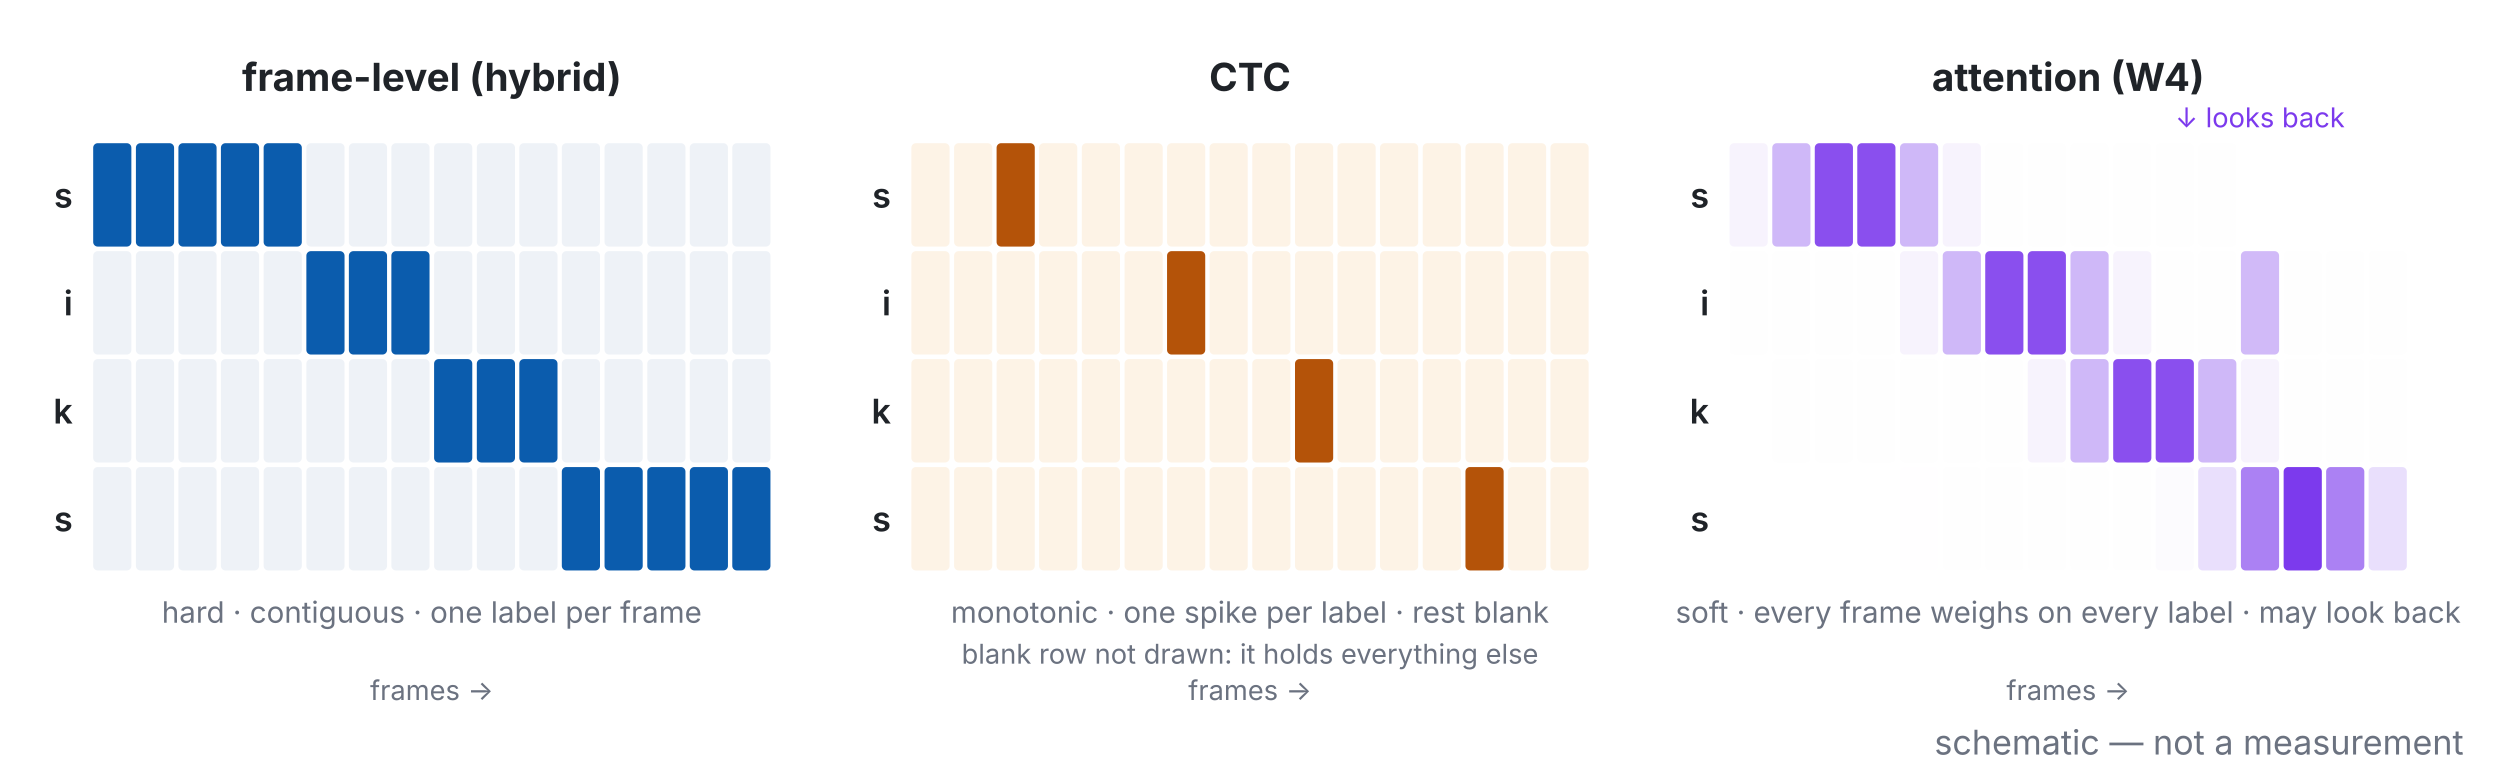
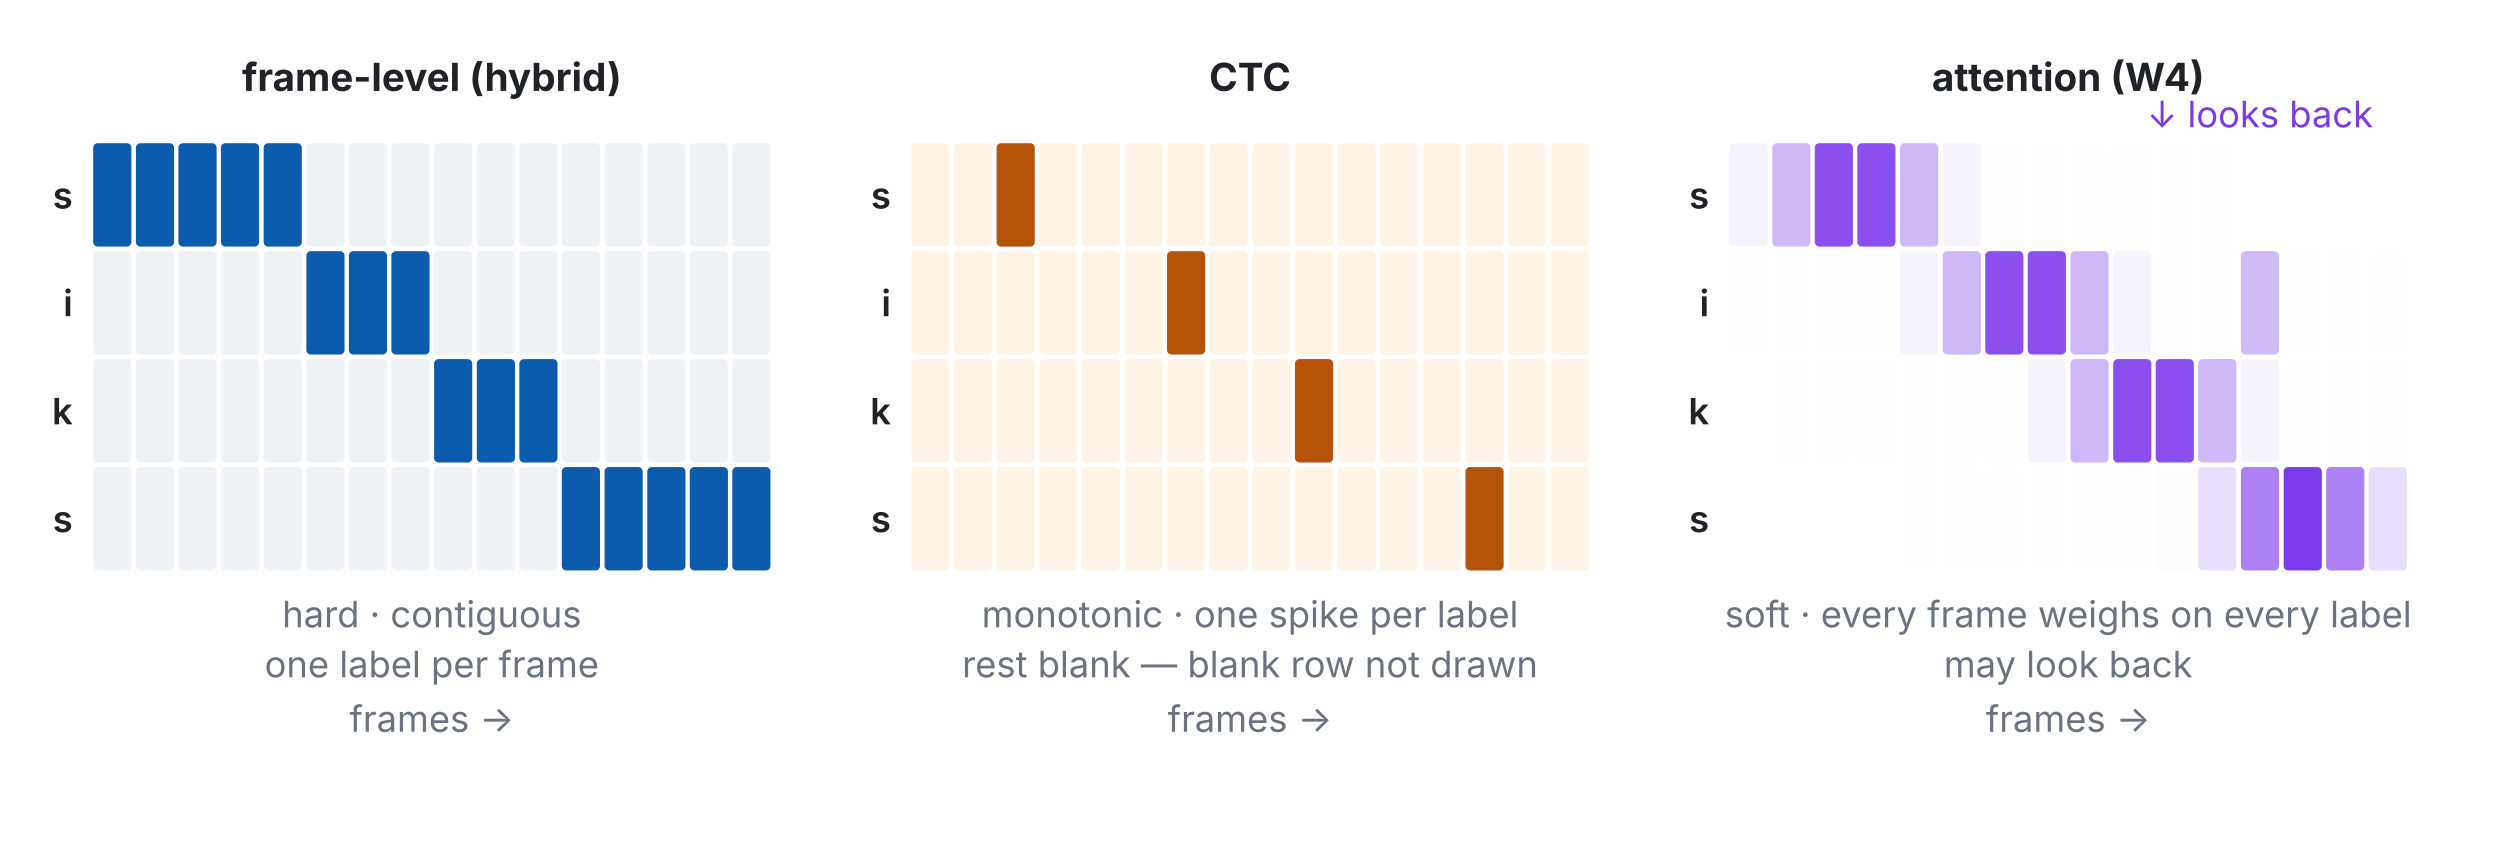
- <svg xmlns="http://www.w3.org/2000/svg" viewBox="0 0 1100 340" width="100%" role="img" font-family="system-ui,-apple-system,Segoe UI,sans-serif">
-   <text x="1084.0" y="332.0" font-size="15" font-weight="400" fill="#6b7280" text-anchor="end" dominant-baseline="auto">schematic — not a measurement</text>
+ <svg xmlns="http://www.w3.org/2000/svg" viewBox="0 0 1100 380" width="100%" role="img" font-family="system-ui,-apple-system,Segoe UI,sans-serif">
  <g class="fragment" data-fragment-index="0">
    <text x="190.0" y="40.0" font-size="17" font-weight="700" fill="#1f2328" text-anchor="middle" dominant-baseline="auto">frame-level (hybrid)</text>
-     <text x="190.0" y="274.0" font-size="13" font-weight="400" fill="#6b7280" text-anchor="middle" dominant-baseline="auto">hard · contiguous · one label per frame</text>
-     <text x="32.0" y="85.8" font-size="15" font-weight="600" fill="#1f2328" text-anchor="end" dominant-baseline="middle">s</text>
-     <text x="32.0" y="133.2" font-size="15" font-weight="600" fill="#1f2328" text-anchor="end" dominant-baseline="middle">i</text>
-     <text x="32.0" y="180.8" font-size="15" font-weight="600" fill="#1f2328" text-anchor="end" dominant-baseline="middle">k</text>
-     <text x="32.0" y="228.2" font-size="15" font-weight="600" fill="#1f2328" text-anchor="end" dominant-baseline="middle">s</text>
+     <text x="190.0" y="276.0" font-size="16" font-weight="400" fill="#6b7280" text-anchor="middle" dominant-baseline="auto">hard · contiguous</text>
+     <text x="190.0" y="298.0" font-size="16" font-weight="400" fill="#6b7280" text-anchor="middle" dominant-baseline="auto">one label per frame</text>
+     <text x="32.0" y="85.8" font-size="16" font-weight="600" fill="#1f2328" text-anchor="end" dominant-baseline="middle">s</text>
+     <text x="32.0" y="133.2" font-size="16" font-weight="600" fill="#1f2328" text-anchor="end" dominant-baseline="middle">i</text>
+     <text x="32.0" y="180.8" font-size="16" font-weight="600" fill="#1f2328" text-anchor="end" dominant-baseline="middle">k</text>
+     <text x="32.0" y="228.2" font-size="16" font-weight="600" fill="#1f2328" text-anchor="end" dominant-baseline="middle">s</text>
    <rect x="41.0" y="63.0" width="16.8" height="45.5" rx="2" fill="#0b5cad" stroke="none" stroke-width="0" />
    <rect x="59.8" y="63.0" width="16.8" height="45.5" rx="2" fill="#0b5cad" stroke="none" stroke-width="0" />
    <rect x="78.5" y="63.0" width="16.8" height="45.5" rx="2" fill="#0b5cad" stroke="none" stroke-width="0" />
    <rect x="97.2" y="63.0" width="16.8" height="45.5" rx="2" fill="#0b5cad" stroke="none" stroke-width="0" />
    <rect x="116.0" y="63.0" width="16.8" height="45.5" rx="2" fill="#0b5cad" stroke="none" stroke-width="0" />
    <rect x="134.8" y="63.0" width="16.8" height="45.5" rx="2" fill="#eef2f7" stroke="none" stroke-width="0" />
    <rect x="153.5" y="63.0" width="16.8" height="45.5" rx="2" fill="#eef2f7" stroke="none" stroke-width="0" />
    <rect x="172.2" y="63.0" width="16.8" height="45.5" rx="2" fill="#eef2f7" stroke="none" stroke-width="0" />
    <rect x="191.0" y="63.0" width="16.8" height="45.5" rx="2" fill="#eef2f7" stroke="none" stroke-width="0" />
    <rect x="209.8" y="63.0" width="16.8" height="45.5" rx="2" fill="#eef2f7" stroke="none" stroke-width="0" />
    <rect x="228.5" y="63.0" width="16.8" height="45.5" rx="2" fill="#eef2f7" stroke="none" stroke-width="0" />
    <rect x="247.2" y="63.0" width="16.8" height="45.5" rx="2" fill="#eef2f7" stroke="none" stroke-width="0" />
    <rect x="266.0" y="63.0" width="16.8" height="45.5" rx="2" fill="#eef2f7" stroke="none" stroke-width="0" />
    <rect x="284.8" y="63.0" width="16.8" height="45.5" rx="2" fill="#eef2f7" stroke="none" stroke-width="0" />
    <rect x="303.5" y="63.0" width="16.8" height="45.5" rx="2" fill="#eef2f7" stroke="none" stroke-width="0" />
    <rect x="322.2" y="63.0" width="16.8" height="45.5" rx="2" fill="#eef2f7" stroke="none" stroke-width="0" />
    <rect x="41.0" y="110.5" width="16.8" height="45.5" rx="2" fill="#eef2f7" stroke="none" stroke-width="0" />
    <rect x="59.8" y="110.5" width="16.8" height="45.5" rx="2" fill="#eef2f7" stroke="none" stroke-width="0" />
    <rect x="78.5" y="110.5" width="16.8" height="45.5" rx="2" fill="#eef2f7" stroke="none" stroke-width="0" />
    <rect x="97.2" y="110.5" width="16.8" height="45.5" rx="2" fill="#eef2f7" stroke="none" stroke-width="0" />
    <rect x="116.0" y="110.5" width="16.8" height="45.5" rx="2" fill="#eef2f7" stroke="none" stroke-width="0" />
    <rect x="134.8" y="110.5" width="16.8" height="45.5" rx="2" fill="#0b5cad" stroke="none" stroke-width="0" />
    <rect x="153.5" y="110.5" width="16.8" height="45.5" rx="2" fill="#0b5cad" stroke="none" stroke-width="0" />
    <rect x="172.2" y="110.5" width="16.8" height="45.5" rx="2" fill="#0b5cad" stroke="none" stroke-width="0" />
    <rect x="191.0" y="110.5" width="16.8" height="45.5" rx="2" fill="#eef2f7" stroke="none" stroke-width="0" />
    <rect x="209.8" y="110.5" width="16.8" height="45.5" rx="2" fill="#eef2f7" stroke="none" stroke-width="0" />
    <rect x="228.5" y="110.5" width="16.8" height="45.5" rx="2" fill="#eef2f7" stroke="none" stroke-width="0" />
    <rect x="247.2" y="110.5" width="16.8" height="45.5" rx="2" fill="#eef2f7" stroke="none" stroke-width="0" />
    <rect x="266.0" y="110.5" width="16.8" height="45.5" rx="2" fill="#eef2f7" stroke="none" stroke-width="0" />
    <rect x="284.8" y="110.5" width="16.8" height="45.5" rx="2" fill="#eef2f7" stroke="none" stroke-width="0" />
    <rect x="303.5" y="110.5" width="16.8" height="45.5" rx="2" fill="#eef2f7" stroke="none" stroke-width="0" />
    <rect x="322.2" y="110.5" width="16.8" height="45.5" rx="2" fill="#eef2f7" stroke="none" stroke-width="0" />
    <rect x="41.0" y="158.0" width="16.8" height="45.5" rx="2" fill="#eef2f7" stroke="none" stroke-width="0" />
    <rect x="59.8" y="158.0" width="16.8" height="45.5" rx="2" fill="#eef2f7" stroke="none" stroke-width="0" />
    <rect x="78.5" y="158.0" width="16.8" height="45.5" rx="2" fill="#eef2f7" stroke="none" stroke-width="0" />
    <rect x="97.2" y="158.0" width="16.8" height="45.5" rx="2" fill="#eef2f7" stroke="none" stroke-width="0" />
    <rect x="116.0" y="158.0" width="16.8" height="45.5" rx="2" fill="#eef2f7" stroke="none" stroke-width="0" />
    <rect x="134.8" y="158.0" width="16.8" height="45.5" rx="2" fill="#eef2f7" stroke="none" stroke-width="0" />
    <rect x="153.5" y="158.0" width="16.8" height="45.5" rx="2" fill="#eef2f7" stroke="none" stroke-width="0" />
    <rect x="172.2" y="158.0" width="16.8" height="45.5" rx="2" fill="#eef2f7" stroke="none" stroke-width="0" />
    <rect x="191.0" y="158.0" width="16.8" height="45.5" rx="2" fill="#0b5cad" stroke="none" stroke-width="0" />
    <rect x="209.8" y="158.0" width="16.8" height="45.5" rx="2" fill="#0b5cad" stroke="none" stroke-width="0" />
    <rect x="228.5" y="158.0" width="16.8" height="45.5" rx="2" fill="#0b5cad" stroke="none" stroke-width="0" />
    <rect x="247.2" y="158.0" width="16.8" height="45.5" rx="2" fill="#eef2f7" stroke="none" stroke-width="0" />
    <rect x="266.0" y="158.0" width="16.8" height="45.5" rx="2" fill="#eef2f7" stroke="none" stroke-width="0" />
    <rect x="284.8" y="158.0" width="16.8" height="45.5" rx="2" fill="#eef2f7" stroke="none" stroke-width="0" />
    <rect x="303.5" y="158.0" width="16.8" height="45.5" rx="2" fill="#eef2f7" stroke="none" stroke-width="0" />
    <rect x="322.2" y="158.0" width="16.8" height="45.5" rx="2" fill="#eef2f7" stroke="none" stroke-width="0" />
    <rect x="41.0" y="205.5" width="16.8" height="45.5" rx="2" fill="#eef2f7" stroke="none" stroke-width="0" />
    <rect x="59.8" y="205.5" width="16.8" height="45.5" rx="2" fill="#eef2f7" stroke="none" stroke-width="0" />
    <rect x="78.5" y="205.5" width="16.8" height="45.5" rx="2" fill="#eef2f7" stroke="none" stroke-width="0" />
    <rect x="97.2" y="205.5" width="16.8" height="45.5" rx="2" fill="#eef2f7" stroke="none" stroke-width="0" />
    <rect x="116.0" y="205.5" width="16.8" height="45.5" rx="2" fill="#eef2f7" stroke="none" stroke-width="0" />
    <rect x="134.8" y="205.5" width="16.8" height="45.5" rx="2" fill="#eef2f7" stroke="none" stroke-width="0" />
    <rect x="153.5" y="205.5" width="16.8" height="45.5" rx="2" fill="#eef2f7" stroke="none" stroke-width="0" />
    <rect x="172.2" y="205.5" width="16.8" height="45.5" rx="2" fill="#eef2f7" stroke="none" stroke-width="0" />
    <rect x="191.0" y="205.5" width="16.8" height="45.5" rx="2" fill="#eef2f7" stroke="none" stroke-width="0" />
    <rect x="209.8" y="205.5" width="16.8" height="45.5" rx="2" fill="#eef2f7" stroke="none" stroke-width="0" />
    <rect x="228.5" y="205.5" width="16.8" height="45.5" rx="2" fill="#eef2f7" stroke="none" stroke-width="0" />
    <rect x="247.2" y="205.5" width="16.8" height="45.5" rx="2" fill="#0b5cad" stroke="none" stroke-width="0" />
    <rect x="266.0" y="205.5" width="16.8" height="45.5" rx="2" fill="#0b5cad" stroke="none" stroke-width="0" />
    <rect x="284.8" y="205.5" width="16.8" height="45.5" rx="2" fill="#0b5cad" stroke="none" stroke-width="0" />
    <rect x="303.5" y="205.5" width="16.8" height="45.5" rx="2" fill="#0b5cad" stroke="none" stroke-width="0" />
    <rect x="322.2" y="205.5" width="16.8" height="45.5" rx="2" fill="#0b5cad" stroke="none" stroke-width="0" />
-     <text x="190.0" y="308.0" font-size="12" font-weight="400" fill="#6b7280" text-anchor="middle" dominant-baseline="auto">frames →</text>
+     <text x="190.0" y="322.0" font-size="16" font-weight="400" fill="#6b7280" text-anchor="middle" dominant-baseline="auto">frames →</text>
  </g>
  <g class="fragment" data-fragment-index="1">
    <text x="550.0" y="40.0" font-size="17" font-weight="700" fill="#1f2328" text-anchor="middle" dominant-baseline="auto">CTC</text>
-     <text x="550.0" y="274.0" font-size="13" font-weight="400" fill="#6b7280" text-anchor="middle" dominant-baseline="auto">monotonic · one spike per label · rest blank</text>
-     <text x="392.0" y="85.8" font-size="15" font-weight="600" fill="#1f2328" text-anchor="end" dominant-baseline="middle">s</text>
-     <text x="392.0" y="133.2" font-size="15" font-weight="600" fill="#1f2328" text-anchor="end" dominant-baseline="middle">i</text>
-     <text x="392.0" y="180.8" font-size="15" font-weight="600" fill="#1f2328" text-anchor="end" dominant-baseline="middle">k</text>
-     <text x="392.0" y="228.2" font-size="15" font-weight="600" fill="#1f2328" text-anchor="end" dominant-baseline="middle">s</text>
+     <text x="550.0" y="276.0" font-size="16" font-weight="400" fill="#6b7280" text-anchor="middle" dominant-baseline="auto">monotonic · one spike per label</text>
+     <text x="550.0" y="298.0" font-size="16" font-weight="400" fill="#6b7280" text-anchor="middle" dominant-baseline="auto">rest blank — blank row not drawn</text>
+     <text x="392.0" y="85.8" font-size="16" font-weight="600" fill="#1f2328" text-anchor="end" dominant-baseline="middle">s</text>
+     <text x="392.0" y="133.2" font-size="16" font-weight="600" fill="#1f2328" text-anchor="end" dominant-baseline="middle">i</text>
+     <text x="392.0" y="180.8" font-size="16" font-weight="600" fill="#1f2328" text-anchor="end" dominant-baseline="middle">k</text>
+     <text x="392.0" y="228.2" font-size="16" font-weight="600" fill="#1f2328" text-anchor="end" dominant-baseline="middle">s</text>
    <rect x="401.0" y="63.0" width="16.8" height="45.5" rx="2" fill="#fdf3e6" stroke="none" stroke-width="0" />
    <rect x="419.8" y="63.0" width="16.8" height="45.5" rx="2" fill="#fdf3e6" stroke="none" stroke-width="0" />
    <rect x="438.5" y="63.0" width="16.8" height="45.5" rx="2" fill="#b45309" stroke="none" stroke-width="0" />
    <rect x="457.2" y="63.0" width="16.8" height="45.5" rx="2" fill="#fdf3e6" stroke="none" stroke-width="0" />
    <rect x="476.0" y="63.0" width="16.8" height="45.5" rx="2" fill="#fdf3e6" stroke="none" stroke-width="0" />
    <rect x="494.8" y="63.0" width="16.8" height="45.5" rx="2" fill="#fdf3e6" stroke="none" stroke-width="0" />
    <rect x="513.5" y="63.0" width="16.8" height="45.5" rx="2" fill="#fdf3e6" stroke="none" stroke-width="0" />
    <rect x="532.2" y="63.0" width="16.8" height="45.5" rx="2" fill="#fdf3e6" stroke="none" stroke-width="0" />
    <rect x="551.0" y="63.0" width="16.8" height="45.5" rx="2" fill="#fdf3e6" stroke="none" stroke-width="0" />
    <rect x="569.8" y="63.0" width="16.8" height="45.5" rx="2" fill="#fdf3e6" stroke="none" stroke-width="0" />
    <rect x="588.5" y="63.0" width="16.8" height="45.5" rx="2" fill="#fdf3e6" stroke="none" stroke-width="0" />
    <rect x="607.2" y="63.0" width="16.8" height="45.5" rx="2" fill="#fdf3e6" stroke="none" stroke-width="0" />
    <rect x="626.0" y="63.0" width="16.8" height="45.5" rx="2" fill="#fdf3e6" stroke="none" stroke-width="0" />
    <rect x="644.8" y="63.0" width="16.8" height="45.5" rx="2" fill="#fdf3e6" stroke="none" stroke-width="0" />
    <rect x="663.5" y="63.0" width="16.8" height="45.5" rx="2" fill="#fdf3e6" stroke="none" stroke-width="0" />
    <rect x="682.2" y="63.0" width="16.8" height="45.5" rx="2" fill="#fdf3e6" stroke="none" stroke-width="0" />
    <rect x="401.0" y="110.5" width="16.8" height="45.5" rx="2" fill="#fdf3e6" stroke="none" stroke-width="0" />
    <rect x="419.8" y="110.5" width="16.8" height="45.5" rx="2" fill="#fdf3e6" stroke="none" stroke-width="0" />
    <rect x="438.5" y="110.5" width="16.8" height="45.5" rx="2" fill="#fdf3e6" stroke="none" stroke-width="0" />
    <rect x="457.2" y="110.5" width="16.8" height="45.5" rx="2" fill="#fdf3e6" stroke="none" stroke-width="0" />
    <rect x="476.0" y="110.5" width="16.8" height="45.5" rx="2" fill="#fdf3e6" stroke="none" stroke-width="0" />
    <rect x="494.8" y="110.5" width="16.8" height="45.5" rx="2" fill="#fdf3e6" stroke="none" stroke-width="0" />
    <rect x="513.5" y="110.5" width="16.8" height="45.5" rx="2" fill="#b45309" stroke="none" stroke-width="0" />
    <rect x="532.2" y="110.5" width="16.8" height="45.5" rx="2" fill="#fdf3e6" stroke="none" stroke-width="0" />
    <rect x="551.0" y="110.5" width="16.8" height="45.5" rx="2" fill="#fdf3e6" stroke="none" stroke-width="0" />
    <rect x="569.8" y="110.5" width="16.8" height="45.5" rx="2" fill="#fdf3e6" stroke="none" stroke-width="0" />
    <rect x="588.5" y="110.5" width="16.8" height="45.5" rx="2" fill="#fdf3e6" stroke="none" stroke-width="0" />
    <rect x="607.2" y="110.5" width="16.8" height="45.5" rx="2" fill="#fdf3e6" stroke="none" stroke-width="0" />
    <rect x="626.0" y="110.5" width="16.8" height="45.5" rx="2" fill="#fdf3e6" stroke="none" stroke-width="0" />
    <rect x="644.8" y="110.5" width="16.8" height="45.5" rx="2" fill="#fdf3e6" stroke="none" stroke-width="0" />
    <rect x="663.5" y="110.5" width="16.8" height="45.5" rx="2" fill="#fdf3e6" stroke="none" stroke-width="0" />
    <rect x="682.2" y="110.5" width="16.8" height="45.5" rx="2" fill="#fdf3e6" stroke="none" stroke-width="0" />
    <rect x="401.0" y="158.0" width="16.8" height="45.5" rx="2" fill="#fdf3e6" stroke="none" stroke-width="0" />
    <rect x="419.8" y="158.0" width="16.8" height="45.5" rx="2" fill="#fdf3e6" stroke="none" stroke-width="0" />
    <rect x="438.5" y="158.0" width="16.8" height="45.5" rx="2" fill="#fdf3e6" stroke="none" stroke-width="0" />
    <rect x="457.2" y="158.0" width="16.8" height="45.5" rx="2" fill="#fdf3e6" stroke="none" stroke-width="0" />
    <rect x="476.0" y="158.0" width="16.8" height="45.5" rx="2" fill="#fdf3e6" stroke="none" stroke-width="0" />
    <rect x="494.8" y="158.0" width="16.8" height="45.5" rx="2" fill="#fdf3e6" stroke="none" stroke-width="0" />
    <rect x="513.5" y="158.0" width="16.8" height="45.5" rx="2" fill="#fdf3e6" stroke="none" stroke-width="0" />
    <rect x="532.2" y="158.0" width="16.8" height="45.5" rx="2" fill="#fdf3e6" stroke="none" stroke-width="0" />
    <rect x="551.0" y="158.0" width="16.8" height="45.5" rx="2" fill="#fdf3e6" stroke="none" stroke-width="0" />
    <rect x="569.8" y="158.0" width="16.8" height="45.5" rx="2" fill="#b45309" stroke="none" stroke-width="0" />
    <rect x="588.5" y="158.0" width="16.8" height="45.5" rx="2" fill="#fdf3e6" stroke="none" stroke-width="0" />
    <rect x="607.2" y="158.0" width="16.8" height="45.5" rx="2" fill="#fdf3e6" stroke="none" stroke-width="0" />
    <rect x="626.0" y="158.0" width="16.8" height="45.5" rx="2" fill="#fdf3e6" stroke="none" stroke-width="0" />
    <rect x="644.8" y="158.0" width="16.8" height="45.5" rx="2" fill="#fdf3e6" stroke="none" stroke-width="0" />
    <rect x="663.5" y="158.0" width="16.8" height="45.5" rx="2" fill="#fdf3e6" stroke="none" stroke-width="0" />
    <rect x="682.2" y="158.0" width="16.8" height="45.5" rx="2" fill="#fdf3e6" stroke="none" stroke-width="0" />
    <rect x="401.0" y="205.5" width="16.8" height="45.5" rx="2" fill="#fdf3e6" stroke="none" stroke-width="0" />
    <rect x="419.8" y="205.5" width="16.8" height="45.5" rx="2" fill="#fdf3e6" stroke="none" stroke-width="0" />
    <rect x="438.5" y="205.5" width="16.8" height="45.5" rx="2" fill="#fdf3e6" stroke="none" stroke-width="0" />
    <rect x="457.2" y="205.5" width="16.8" height="45.5" rx="2" fill="#fdf3e6" stroke="none" stroke-width="0" />
    <rect x="476.0" y="205.5" width="16.8" height="45.5" rx="2" fill="#fdf3e6" stroke="none" stroke-width="0" />
    <rect x="494.8" y="205.5" width="16.8" height="45.5" rx="2" fill="#fdf3e6" stroke="none" stroke-width="0" />
    <rect x="513.5" y="205.5" width="16.8" height="45.5" rx="2" fill="#fdf3e6" stroke="none" stroke-width="0" />
    <rect x="532.2" y="205.5" width="16.8" height="45.5" rx="2" fill="#fdf3e6" stroke="none" stroke-width="0" />
    <rect x="551.0" y="205.5" width="16.8" height="45.5" rx="2" fill="#fdf3e6" stroke="none" stroke-width="0" />
    <rect x="569.8" y="205.5" width="16.8" height="45.5" rx="2" fill="#fdf3e6" stroke="none" stroke-width="0" />
    <rect x="588.5" y="205.5" width="16.8" height="45.5" rx="2" fill="#fdf3e6" stroke="none" stroke-width="0" />
    <rect x="607.2" y="205.5" width="16.8" height="45.5" rx="2" fill="#fdf3e6" stroke="none" stroke-width="0" />
    <rect x="626.0" y="205.5" width="16.8" height="45.5" rx="2" fill="#fdf3e6" stroke="none" stroke-width="0" />
    <rect x="644.8" y="205.5" width="16.8" height="45.5" rx="2" fill="#b45309" stroke="none" stroke-width="0" />
    <rect x="663.5" y="205.5" width="16.8" height="45.5" rx="2" fill="#fdf3e6" stroke="none" stroke-width="0" />
    <rect x="682.2" y="205.5" width="16.8" height="45.5" rx="2" fill="#fdf3e6" stroke="none" stroke-width="0" />
-     <text x="550.0" y="292.0" font-size="12" font-weight="400" fill="#6b7280" text-anchor="middle" dominant-baseline="auto">blank row not drawn: it holds everything else</text>
-     <text x="550.0" y="308.0" font-size="12" font-weight="400" fill="#6b7280" text-anchor="middle" dominant-baseline="auto">frames →</text>
+     <text x="550.0" y="322.0" font-size="16" font-weight="400" fill="#6b7280" text-anchor="middle" dominant-baseline="auto">frames →</text>
  </g>
  <g class="fragment" data-fragment-index="2">
    <text x="910.0" y="40.0" font-size="17" font-weight="700" fill="#1f2328" text-anchor="middle" dominant-baseline="auto">attention (W4)</text>
-     <text x="910.0" y="274.0" font-size="13" font-weight="400" fill="#6b7280" text-anchor="middle" dominant-baseline="auto">soft · every frame weighs on every label · may look back</text>
-     <text x="752.0" y="85.8" font-size="15" font-weight="600" fill="#1f2328" text-anchor="end" dominant-baseline="middle">s</text>
-     <text x="752.0" y="133.2" font-size="15" font-weight="600" fill="#1f2328" text-anchor="end" dominant-baseline="middle">i</text>
-     <text x="752.0" y="180.8" font-size="15" font-weight="600" fill="#1f2328" text-anchor="end" dominant-baseline="middle">k</text>
-     <text x="752.0" y="228.2" font-size="15" font-weight="600" fill="#1f2328" text-anchor="end" dominant-baseline="middle">s</text>
+     <text x="910.0" y="276.0" font-size="16" font-weight="400" fill="#6b7280" text-anchor="middle" dominant-baseline="auto">soft · every frame weighs on every label</text>
+     <text x="910.0" y="298.0" font-size="16" font-weight="400" fill="#6b7280" text-anchor="middle" dominant-baseline="auto">may look back</text>
+     <text x="752.0" y="85.8" font-size="16" font-weight="600" fill="#1f2328" text-anchor="end" dominant-baseline="middle">s</text>
+     <text x="752.0" y="133.2" font-size="16" font-weight="600" fill="#1f2328" text-anchor="end" dominant-baseline="middle">i</text>
+     <text x="752.0" y="180.8" font-size="16" font-weight="600" fill="#1f2328" text-anchor="end" dominant-baseline="middle">k</text>
+     <text x="752.0" y="228.2" font-size="16" font-weight="600" fill="#1f2328" text-anchor="end" dominant-baseline="middle">s</text>
    <rect x="761.0" y="63.0" width="16.8" height="45.5" rx="2" fill="rgb(247,243,253)" stroke="none" stroke-width="0" />
    <rect x="779.8" y="63.0" width="16.8" height="45.5" rx="2" fill="rgb(207,184,248)" stroke="none" stroke-width="0" />
    <rect x="798.5" y="63.0" width="16.8" height="45.5" rx="2" fill="rgb(138,79,238)" stroke="none" stroke-width="0" />
    <rect x="817.2" y="63.0" width="16.8" height="45.5" rx="2" fill="rgb(138,79,238)" stroke="none" stroke-width="0" />
    <rect x="836.0" y="63.0" width="16.8" height="45.5" rx="2" fill="rgb(207,184,248)" stroke="none" stroke-width="0" />
    <rect x="854.8" y="63.0" width="16.8" height="45.5" rx="2" fill="rgb(247,243,253)" stroke="none" stroke-width="0" />
    <rect x="873.5" y="63.0" width="16.8" height="45.5" rx="2" fill="rgb(254,254,254)" stroke="none" stroke-width="0" />
    <rect x="892.2" y="63.0" width="16.8" height="45.5" rx="2" fill="rgb(254,254,254)" stroke="none" stroke-width="0" />
    <rect x="911.0" y="63.0" width="16.8" height="45.5" rx="2" fill="rgb(254,254,254)" stroke="none" stroke-width="0" />
    <rect x="929.8" y="63.0" width="16.8" height="45.5" rx="2" fill="rgb(254,254,254)" stroke="none" stroke-width="0" />
    <rect x="948.5" y="63.0" width="16.8" height="45.5" rx="2" fill="rgb(254,254,254)" stroke="none" stroke-width="0" />
    <rect x="967.2" y="63.0" width="16.8" height="45.5" rx="2" fill="rgb(254,254,254)" stroke="none" stroke-width="0" />
    <rect x="986.0" y="63.0" width="16.8" height="45.5" rx="2" fill="rgb(255,255,255)" stroke="none" stroke-width="0" />
    <rect x="1004.8" y="63.0" width="16.8" height="45.5" rx="2" fill="rgb(255,255,255)" stroke="none" stroke-width="0" />
    <rect x="1023.5" y="63.0" width="16.8" height="45.5" rx="2" fill="rgb(255,255,255)" stroke="none" stroke-width="0" />
    <rect x="1042.2" y="63.0" width="16.8" height="45.5" rx="2" fill="rgb(255,255,255)" stroke="none" stroke-width="0" />
    <rect x="761.0" y="110.5" width="16.8" height="45.5" rx="2" fill="rgb(254,254,254)" stroke="none" stroke-width="0" />
    <rect x="779.8" y="110.5" width="16.8" height="45.5" rx="2" fill="rgb(254,254,254)" stroke="none" stroke-width="0" />
    <rect x="798.5" y="110.5" width="16.8" height="45.5" rx="2" fill="rgb(254,254,254)" stroke="none" stroke-width="0" />
    <rect x="817.2" y="110.5" width="16.8" height="45.5" rx="2" fill="rgb(254,254,254)" stroke="none" stroke-width="0" />
    <rect x="836.0" y="110.5" width="16.8" height="45.5" rx="2" fill="rgb(247,243,253)" stroke="none" stroke-width="0" />
    <rect x="854.8" y="110.5" width="16.8" height="45.5" rx="2" fill="rgb(207,184,248)" stroke="none" stroke-width="0" />
    <rect x="873.5" y="110.5" width="16.8" height="45.5" rx="2" fill="rgb(138,79,238)" stroke="none" stroke-width="0" />
    <rect x="892.2" y="110.5" width="16.8" height="45.5" rx="2" fill="rgb(138,79,238)" stroke="none" stroke-width="0" />
    <rect x="911.0" y="110.5" width="16.8" height="45.5" rx="2" fill="rgb(207,184,248)" stroke="none" stroke-width="0" />
    <rect x="929.8" y="110.5" width="16.8" height="45.5" rx="2" fill="rgb(247,243,253)" stroke="none" stroke-width="0" />
    <rect x="948.5" y="110.5" width="16.8" height="45.5" rx="2" fill="rgb(254,254,254)" stroke="none" stroke-width="0" />
    <rect x="967.2" y="110.5" width="16.8" height="45.5" rx="2" fill="rgb(254,254,254)" stroke="none" stroke-width="0" />
    <rect x="986.0" y="110.5" width="16.8" height="45.5" rx="2" fill="rgb(209,186,248)" stroke="none" stroke-width="0" />
    <rect x="1004.8" y="110.5" width="16.8" height="45.5" rx="2" fill="rgb(254,254,254)" stroke="none" stroke-width="0" />
    <rect x="1023.5" y="110.5" width="16.8" height="45.5" rx="2" fill="rgb(254,254,254)" stroke="none" stroke-width="0" />
    <rect x="1042.2" y="110.5" width="16.8" height="45.5" rx="2" fill="rgb(254,254,254)" stroke="none" stroke-width="0" />
    <rect x="761.0" y="158.0" width="16.8" height="45.5" rx="2" fill="rgb(255,255,255)" stroke="none" stroke-width="0" />
    <rect x="779.8" y="158.0" width="16.8" height="45.5" rx="2" fill="rgb(254,254,254)" stroke="none" stroke-width="0" />
    <rect x="798.5" y="158.0" width="16.8" height="45.5" rx="2" fill="rgb(254,254,254)" stroke="none" stroke-width="0" />
    <rect x="817.2" y="158.0" width="16.8" height="45.5" rx="2" fill="rgb(254,254,254)" stroke="none" stroke-width="0" />
    <rect x="836.0" y="158.0" width="16.8" height="45.5" rx="2" fill="rgb(254,254,254)" stroke="none" stroke-width="0" />
    <rect x="854.8" y="158.0" width="16.8" height="45.5" rx="2" fill="rgb(254,254,254)" stroke="none" stroke-width="0" />
    <rect x="873.5" y="158.0" width="16.8" height="45.5" rx="2" fill="rgb(254,254,254)" stroke="none" stroke-width="0" />
    <rect x="892.2" y="158.0" width="16.8" height="45.5" rx="2" fill="rgb(247,243,253)" stroke="none" stroke-width="0" />
    <rect x="911.0" y="158.0" width="16.8" height="45.5" rx="2" fill="rgb(207,184,248)" stroke="none" stroke-width="0" />
    <rect x="929.8" y="158.0" width="16.8" height="45.5" rx="2" fill="rgb(138,79,238)" stroke="none" stroke-width="0" />
    <rect x="948.5" y="158.0" width="16.8" height="45.5" rx="2" fill="rgb(138,79,238)" stroke="none" stroke-width="0" />
    <rect x="967.2" y="158.0" width="16.8" height="45.5" rx="2" fill="rgb(207,184,248)" stroke="none" stroke-width="0" />
    <rect x="986.0" y="158.0" width="16.8" height="45.5" rx="2" fill="rgb(247,243,253)" stroke="none" stroke-width="0" />
    <rect x="1004.8" y="158.0" width="16.8" height="45.5" rx="2" fill="rgb(254,254,254)" stroke="none" stroke-width="0" />
    <rect x="1023.5" y="158.0" width="16.8" height="45.5" rx="2" fill="rgb(254,254,254)" stroke="none" stroke-width="0" />
    <rect x="1042.2" y="158.0" width="16.8" height="45.5" rx="2" fill="rgb(254,254,254)" stroke="none" stroke-width="0" />
    <rect x="761.0" y="205.5" width="16.8" height="45.5" rx="2" fill="rgb(255,255,255)" stroke="none" stroke-width="0" />
    <rect x="779.8" y="205.5" width="16.8" height="45.5" rx="2" fill="rgb(255,255,255)" stroke="none" stroke-width="0" />
    <rect x="798.5" y="205.5" width="16.8" height="45.5" rx="2" fill="rgb(255,255,255)" stroke="none" stroke-width="0" />
    <rect x="817.2" y="205.5" width="16.8" height="45.5" rx="2" fill="rgb(255,255,255)" stroke="none" stroke-width="0" />
    <rect x="836.0" y="205.5" width="16.8" height="45.5" rx="2" fill="rgb(255,254,255)" stroke="none" stroke-width="0" />
    <rect x="854.8" y="205.5" width="16.8" height="45.5" rx="2" fill="rgb(254,254,254)" stroke="none" stroke-width="0" />
    <rect x="873.5" y="205.5" width="16.8" height="45.5" rx="2" fill="rgb(254,254,254)" stroke="none" stroke-width="0" />
    <rect x="892.2" y="205.5" width="16.8" height="45.5" rx="2" fill="rgb(254,254,254)" stroke="none" stroke-width="0" />
    <rect x="911.0" y="205.5" width="16.8" height="45.5" rx="2" fill="rgb(254,254,254)" stroke="none" stroke-width="0" />
    <rect x="929.8" y="205.5" width="16.8" height="45.5" rx="2" fill="rgb(254,254,254)" stroke="none" stroke-width="0" />
    <rect x="948.5" y="205.5" width="16.8" height="45.5" rx="2" fill="rgb(252,251,254)" stroke="none" stroke-width="0" />
    <rect x="967.2" y="205.5" width="16.8" height="45.5" rx="2" fill="rgb(233,223,252)" stroke="none" stroke-width="0" />
    <rect x="986.0" y="205.5" width="16.8" height="45.5" rx="2" fill="rgb(171,129,243)" stroke="none" stroke-width="0" />
    <rect x="1004.8" y="205.5" width="16.8" height="45.5" rx="2" fill="rgb(124,58,237)" stroke="none" stroke-width="0" />
    <rect x="1023.5" y="205.5" width="16.8" height="45.5" rx="2" fill="rgb(171,129,243)" stroke="none" stroke-width="0" />
    <rect x="1042.2" y="205.5" width="16.8" height="45.5" rx="2" fill="rgb(233,223,252)" stroke="none" stroke-width="0" />
-     <text x="994.4" y="56.0" font-size="12" font-weight="400" fill="#7c3aed" text-anchor="middle" dominant-baseline="auto">↓ looks back</text>
-     <text x="910.0" y="308.0" font-size="12" font-weight="400" fill="#6b7280" text-anchor="middle" dominant-baseline="auto">frames →</text>
+     <text x="994.4" y="56.0" font-size="16" font-weight="400" fill="#7c3aed" text-anchor="middle" dominant-baseline="auto">↓ looks back</text>
+     <text x="910.0" y="322.0" font-size="16" font-weight="400" fill="#6b7280" text-anchor="middle" dominant-baseline="auto">frames →</text>
  </g>
</svg>
